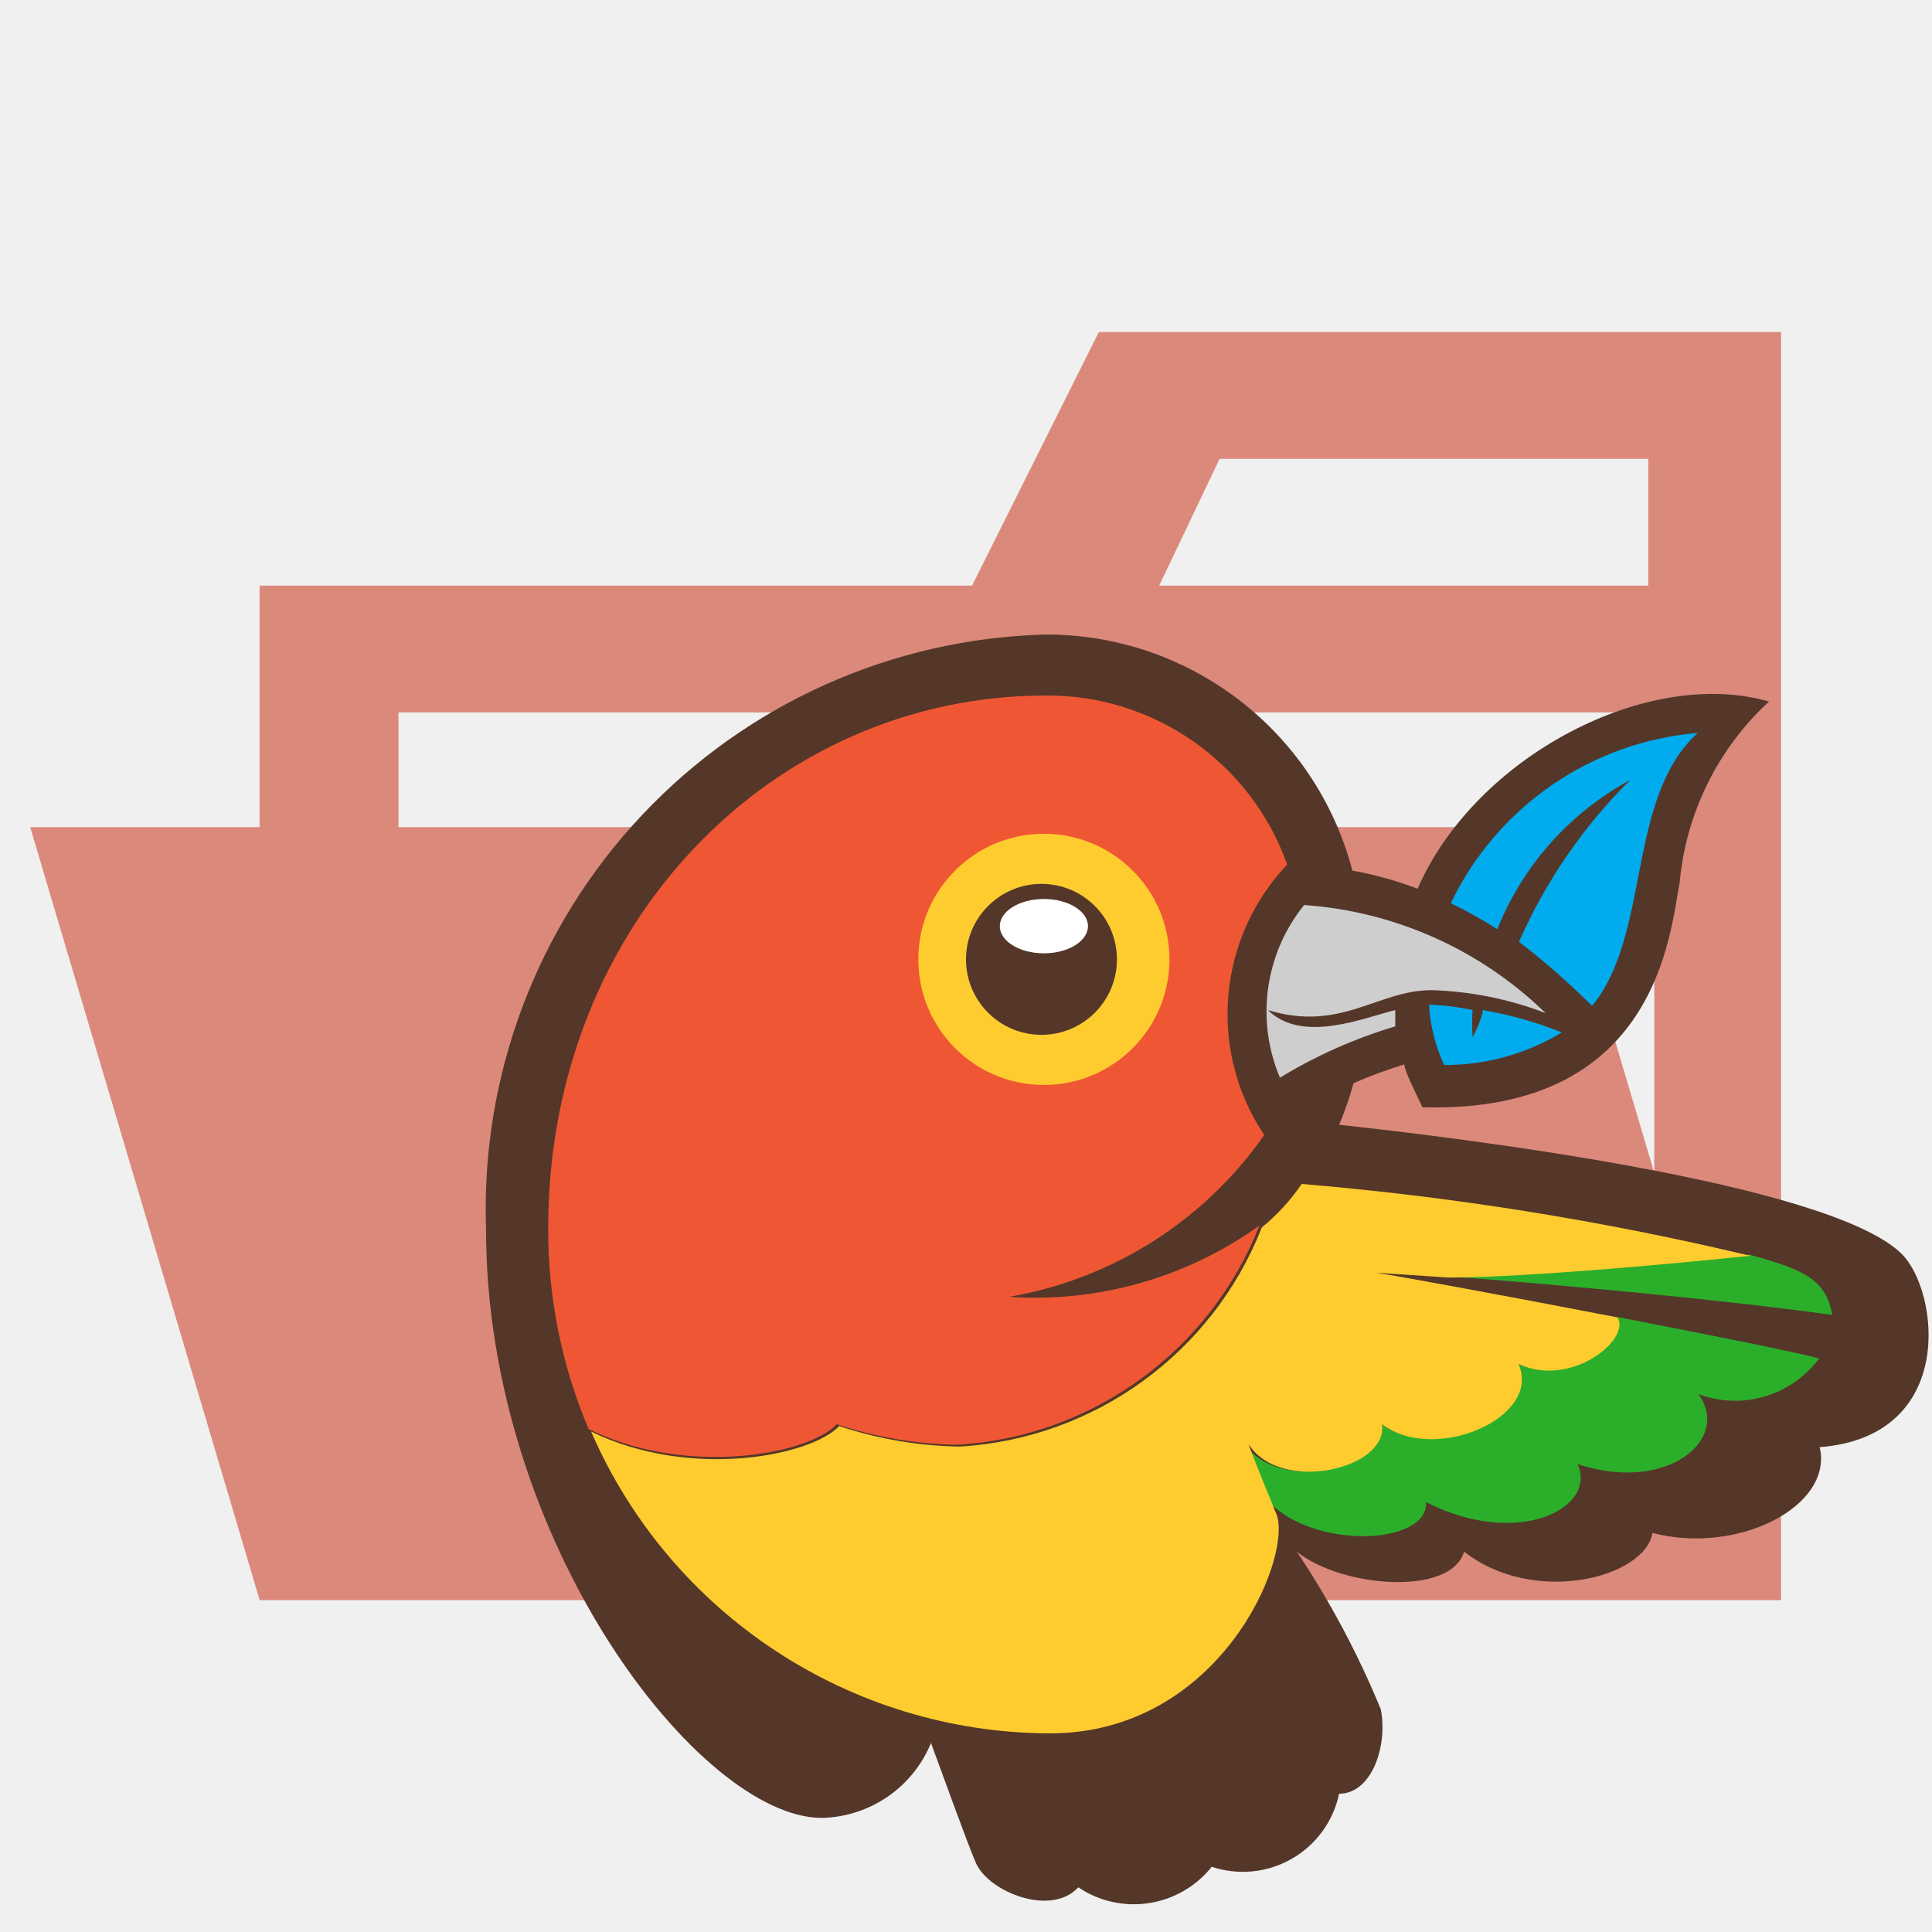
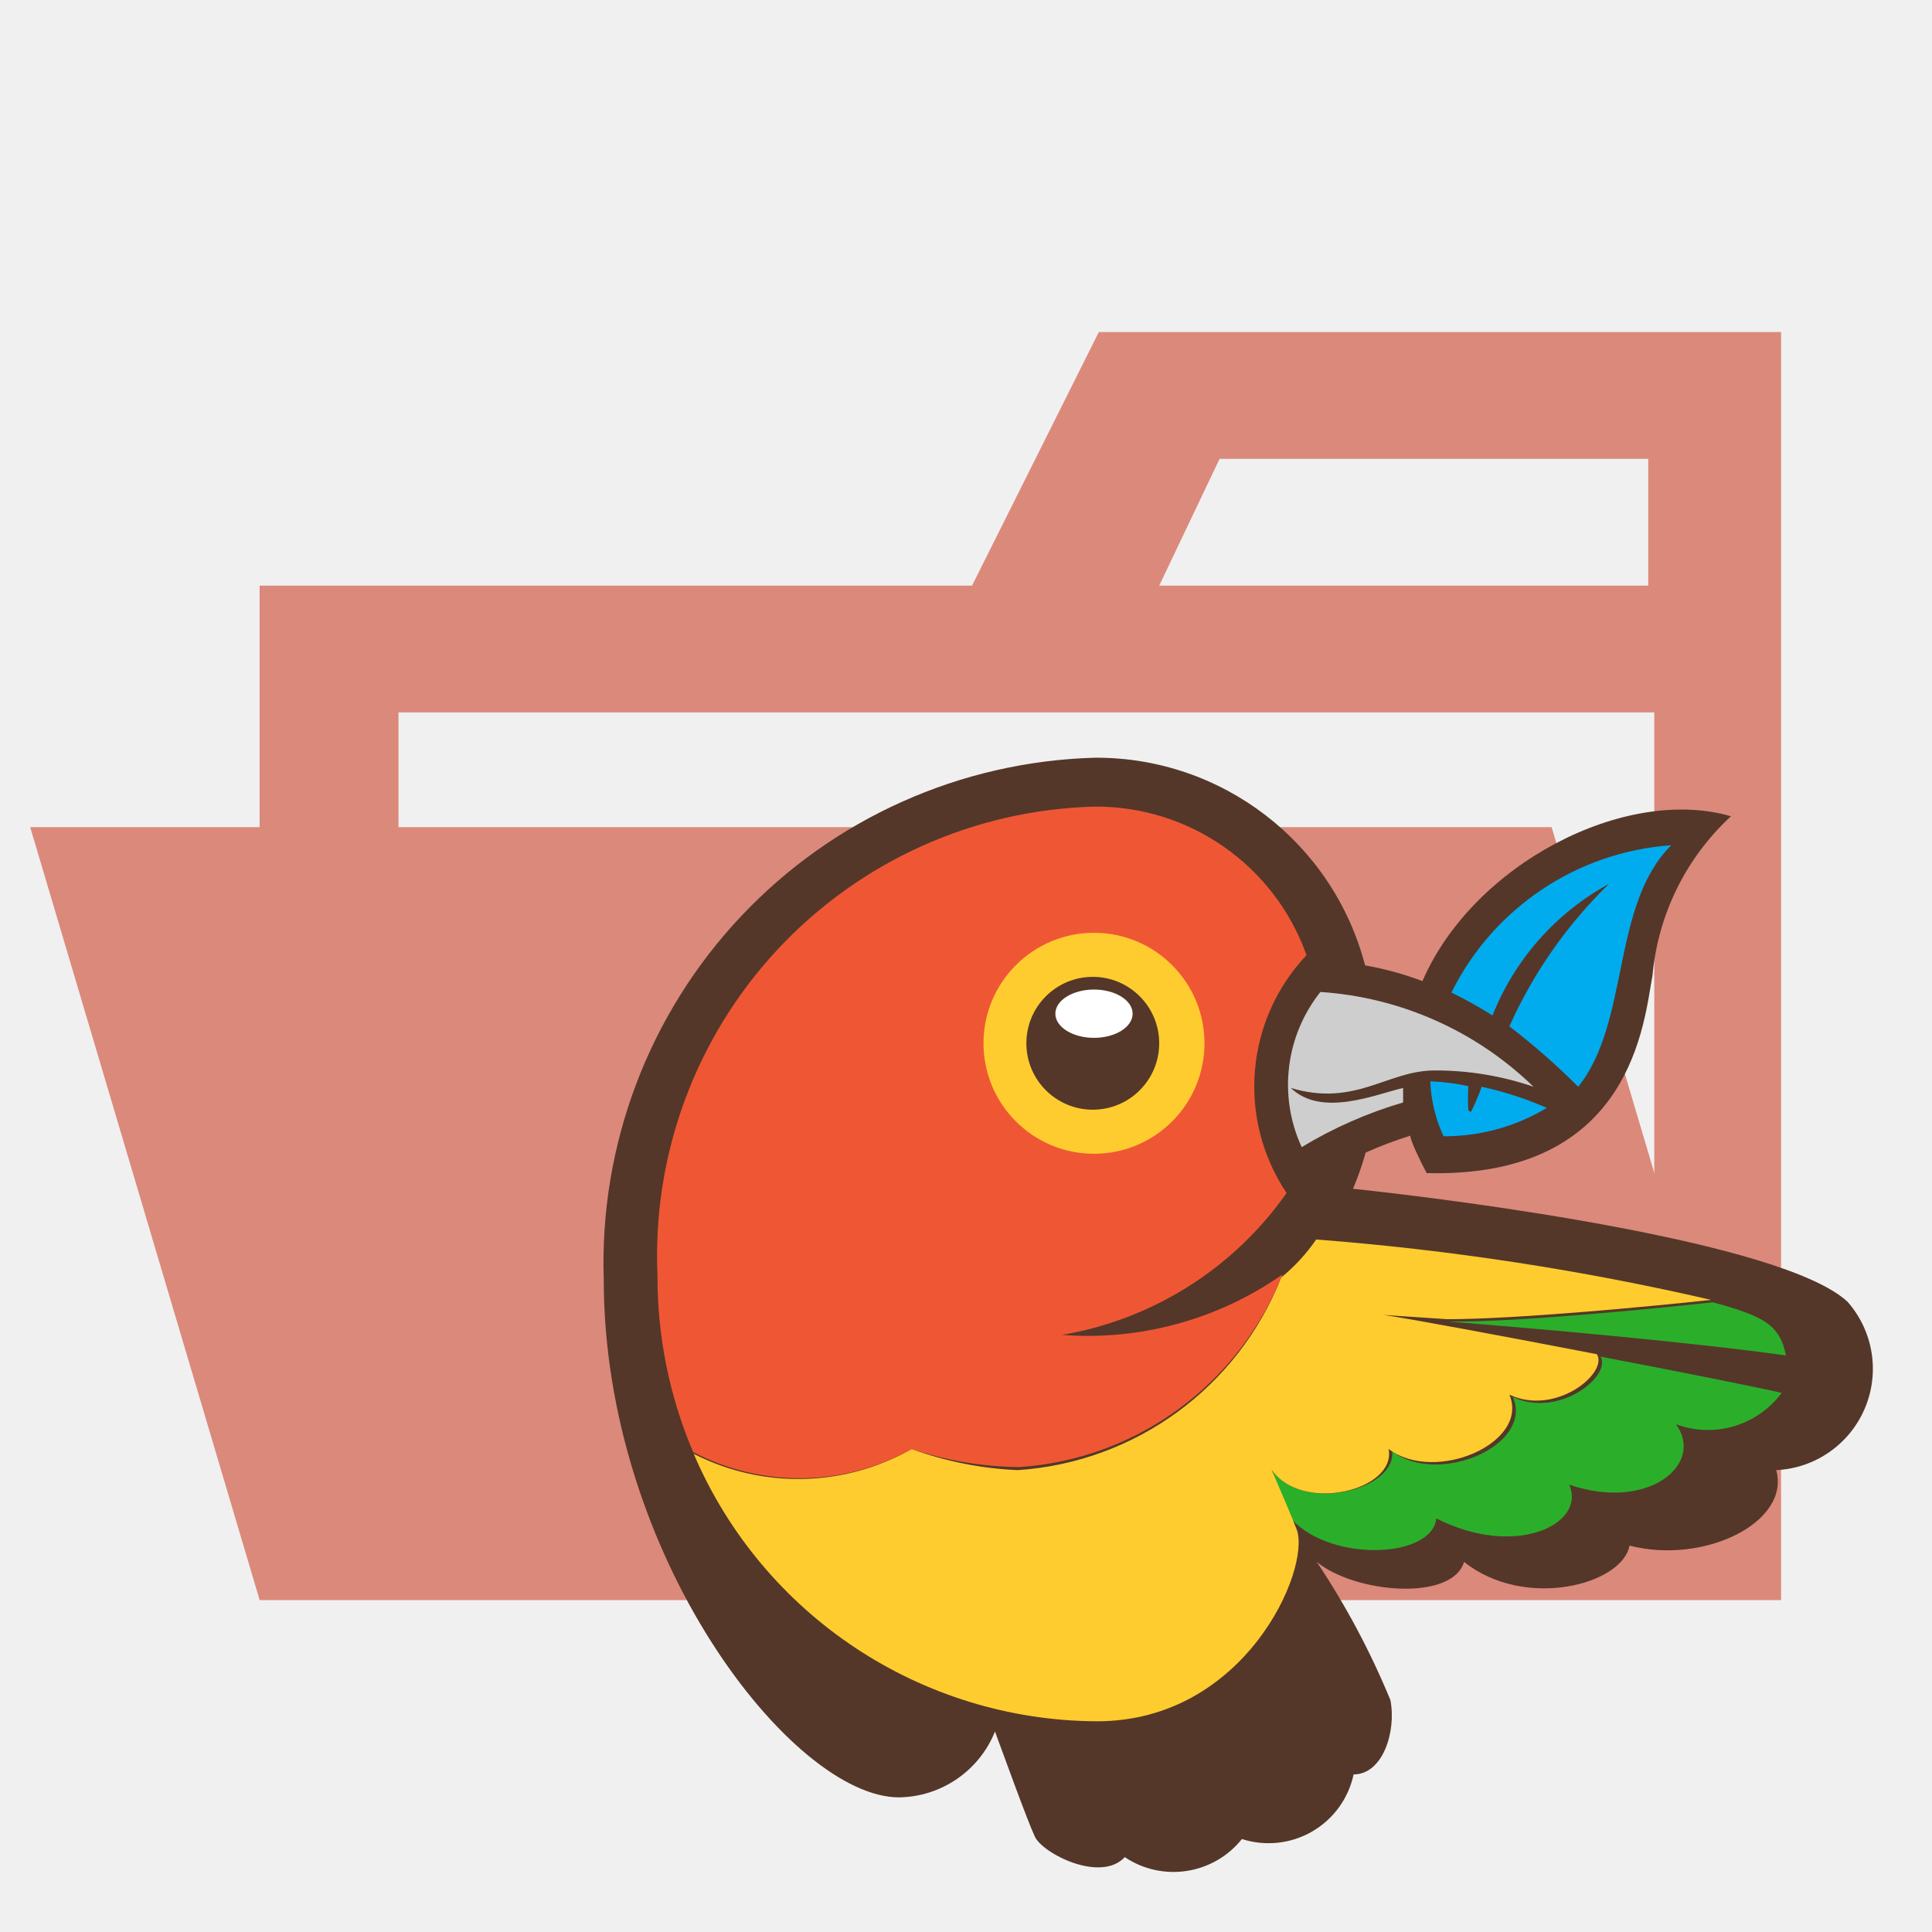
<svg xmlns="http://www.w3.org/2000/svg" viewBox="0 0 32 32">
  <g id="folder_opened_bower">
    <path d="M27.4,5.5H18.2L16.1,9.7H4.3V26.5H29.5V5.5Zm0,18.7H6.6V11.8H27.4Zm0-14.5H19.2l1-2.1h7.1V9.7Z" style="fill:#db897b" />
    <polygon points="25.7 13.7 0.5 13.7 4.3 26.5 29.5 26.5 25.7 13.7" style="fill:#db897b" />
-     <path d="M31.49,20.76c-1.23-1.18-7.37-1.92-9.31-2.13a5.69,5.69,0,0,0,.24-.69,7.76,7.76,0,0,1,.84-.31c0,.11.21.51.3.71,3.9.11,4.1-2.9,4.26-3.72a4.65,4.65,0,0,1,1.48-3c-2-.58-4.86.9-5.82,3.1a6,6,0,0,0-1.08-.3,5.24,5.24,0,0,0-5.09-3.91,9.52,9.52,0,0,0-9.26,9.84c0,5.2,3.55,9.76,5.56,9.76a2,2,0,0,0,1.81-1.24c.15.4.6,1.66.75,2,.22.47,1.24.88,1.69.39a1.65,1.65,0,0,0,2.21-.34,1.63,1.63,0,0,0,2.11-1.21c.54,0,.81-.79.69-1.4a14.93,14.93,0,0,0-1.39-2.61c.72.59,2.55.75,2.77,0,1.16.91,3,.43,3.12-.31,1.41.37,3-.44,2.77-1.42C32.42,23.79,32.12,21.37,31.49,20.76Z" style="fill:#543729" />
-     <path id="Shape" d="M25.16,15.6A8.69,8.69,0,0,1,27,12.92a4.87,4.87,0,0,0-2.2,2.47,7.69,7.69,0,0,0-.77-.43,5,5,0,0,1,4.09-2.82c-1.19,1.08-.77,3.33-1.75,4.52A12.85,12.85,0,0,0,25.16,15.6Zm-.77,1.58a4,4,0,0,1,0-.45,4.13,4.13,0,0,0-.72-.09,2.69,2.69,0,0,0,.25,1,3.73,3.73,0,0,0,1.95-.54,6.52,6.52,0,0,0-1.31-.37C24.55,16.86,24.43,17.11,24.39,17.18Z" style="fill:#00acee" />
-     <path d="M21,24.86h0c-.11-.25-.24-.55-.38-.94.57.83,2.35.4,2.25-.34.87.66,2.66-.11,2.26-1,.87.41,1.87-.41,1.64-.77,1.49.29,2.91.57,3.36.69a1.73,1.73,0,0,1-2,.59c.55.75-.52,1.65-2,1.16.33.74-1,1.4-2.51.63C23.66,25.59,21.77,25.68,21,24.86ZM24,21.14c1.73.13,4.58.39,6.35.64-.11-.57-.42-.74-1.38-1C27.91,20.89,25.29,21.14,24,21.14Z" style="fill:#2baf2b" />
-     <path d="M22.89,23.59c.87.66,2.66-.11,2.26-1,.87.41,1.87-.41,1.64-.77-1.76-.34-3.6-.68-4-.74l1.2.08c1.32,0,3.94-.25,5-.36a50.09,50.09,0,0,0-7.43-1.19,3.38,3.38,0,0,1-.66.72,5.74,5.74,0,0,1-5,3.63,6.66,6.66,0,0,1-2-.34c-.47.5-2.48.89-4.11.09a8.31,8.31,0,0,0,7.6,5c2.79,0,4-2.85,3.76-3.61-.07-.18-.33-.79-.47-1.18C21.21,24.75,23,24.33,22.89,23.59Z" style="fill:#ffcc2f" />
-     <path d="M21.2,17.85A8.09,8.09,0,0,1,23.11,17c0-.09,0-.18,0-.27-.53.13-1.54.56-2.11,0,1.21.37,1.82-.33,2.71-.33a5.74,5.74,0,0,1,1.89.38,6.37,6.37,0,0,0-4-1.79A2.81,2.81,0,0,0,21.2,17.85Z" style="fill:#cecece" />
-     <path d="M13.86,23.59a6.66,6.66,0,0,0,2,.34,5.75,5.75,0,0,0,5-3.63,6.39,6.39,0,0,1-4.15,1.18,6.5,6.5,0,0,0,4.23-2.68,3.6,3.6,0,0,1,.38-4.48,4.21,4.21,0,0,0-4-2.8c-4.51,0-8.24,3.77-8.24,8.82a8.44,8.44,0,0,0,.67,3.33C11.38,24.47,13.39,24.09,13.86,23.59Z" style="fill:#ef5734" />
-     <path d="M15.21,15.89a2.08,2.08,0,1,0,2.08-2.08A2.08,2.08,0,0,0,15.21,15.89Z" style="fill:#ffcc2f" />
-     <path d="M16,15.89a1.25,1.25,0,1,0,1.25-1.25A1.25,1.25,0,0,0,16,15.89Z" style="fill:#543729" />
-     <ellipse cx="17.29" cy="15.34" rx="0.73" ry="0.45" style="fill:#fff" />
+     <path d="M30.6,21.56c-1.08-1-6.48-1.69-8.19-1.87a5,5,0,0,0,.21-.6,6.82,6.82,0,0,1,.74-.28c0,.09.18.45.27.62,3.43.09,3.6-2.55,3.74-3.27a4.09,4.09,0,0,1,1.3-2.64c-1.75-.51-4.27.79-5.11,2.73a5.26,5.26,0,0,0-.95-.26,4.6,4.6,0,0,0-4.47-3.44A8.37,8.37,0,0,0,10,21.19c0,4.57,3.12,8.58,4.89,8.58a1.74,1.74,0,0,0,1.59-1.09c.13.35.53,1.46.66,1.74s1.09.77,1.49.34a1.45,1.45,0,0,0,1.94-.3,1.44,1.44,0,0,0,1.85-1.07c.48,0,.71-.7.61-1.23a13.13,13.13,0,0,0-1.22-2.29c.63.52,2.24.66,2.44,0,1,.8,2.62.38,2.74-.27,1.24.32,2.67-.39,2.43-1.25A1.68,1.68,0,0,0,30.6,21.56Z" style="fill:#543729" />
+     <path id="Shape" d="M25,17a7.64,7.64,0,0,1,1.65-2.36,4.28,4.28,0,0,0-1.93,2.18,6.76,6.76,0,0,0-.68-.38A4.41,4.41,0,0,1,27.68,14c-1,1-.68,2.93-1.54,4A11.3,11.3,0,0,0,25,17Zm-.68,1.39a3.47,3.47,0,0,1,0-.4,3.63,3.63,0,0,0-.63-.08,2.37,2.37,0,0,0,.22.91,3.28,3.28,0,0,0,1.71-.47A5.73,5.73,0,0,0,24.54,18C24.5,18.13,24.4,18.35,24.36,18.42Z" style="fill:#00acee" />
+     <path d="M21.4,25.17h0c-.1-.22-.21-.48-.34-.83.5.73,2.06.35,2-.3.77.58,2.34-.1,2-.9.77.36,1.64-.36,1.45-.67,1.31.25,2.56.5,3,.6a1.52,1.52,0,0,1-1.75.52c.48.66-.46,1.45-1.77,1,.29.65-.88,1.23-2.2.56C23.72,25.81,22.06,25.88,21.4,25.17ZM24,21.89c1.52.12,4,.34,5.58.56-.1-.51-.37-.65-1.21-.88C27.46,21.67,25.15,21.9,24,21.89Z" style="fill:#2baf2b" />
+     <path d="M23,24c.77.58,2.34-.1,2-.9.77.36,1.64-.36,1.45-.67-1.55-.3-3.17-.6-3.53-.65l1.05.07c1.16,0,3.46-.22,4.37-.32a44,44,0,0,0-6.54-1,3,3,0,0,1-.58.63,5.05,5.05,0,0,1-4.36,3.19A5.85,5.85,0,0,1,15.1,24a3.8,3.8,0,0,1-3.61.08,7.3,7.3,0,0,0,6.68,4.43c2.45,0,3.54-2.51,3.31-3.17-.06-.16-.29-.7-.42-1C21.56,25.07,23.13,24.69,23,24Z" style="fill:#ffcc2f" />
+     <path d="M21.56,19a7.11,7.11,0,0,1,1.68-.74c0-.08,0-.16,0-.24-.47.11-1.35.49-1.86,0,1.07.32,1.6-.29,2.38-.29A5,5,0,0,1,25.4,18a5.6,5.6,0,0,0-3.53-1.57A2.47,2.47,0,0,0,21.56,19Z" style="fill:#cecece" />
+     <path d="M15.1,24a5.85,5.85,0,0,0,1.78.3,5.05,5.05,0,0,0,4.36-3.19,5.61,5.61,0,0,1-3.65,1,5.72,5.72,0,0,0,3.72-2.35,3.17,3.17,0,0,1,.33-3.94,3.7,3.7,0,0,0-3.51-2.46,7.44,7.44,0,0,0-7.24,7.76,7.42,7.42,0,0,0,.59,2.93A3.8,3.8,0,0,0,15.1,24Z" style="fill:#ef5734" />
+     <path d="M16.29,17.28a1.83,1.83,0,1,0,1.83-1.83A1.83,1.83,0,0,0,16.29,17.28Z" style="fill:#ffcc2f" />
+     <path d="M17,17.28a1.1,1.1,0,1,0,1.1-1.1A1.1,1.1,0,0,0,17,17.28Z" style="fill:#543729" />
+     <ellipse cx="18.12" cy="16.79" rx="0.64" ry="0.4" style="fill:#fff" />
  </g>
</svg>
